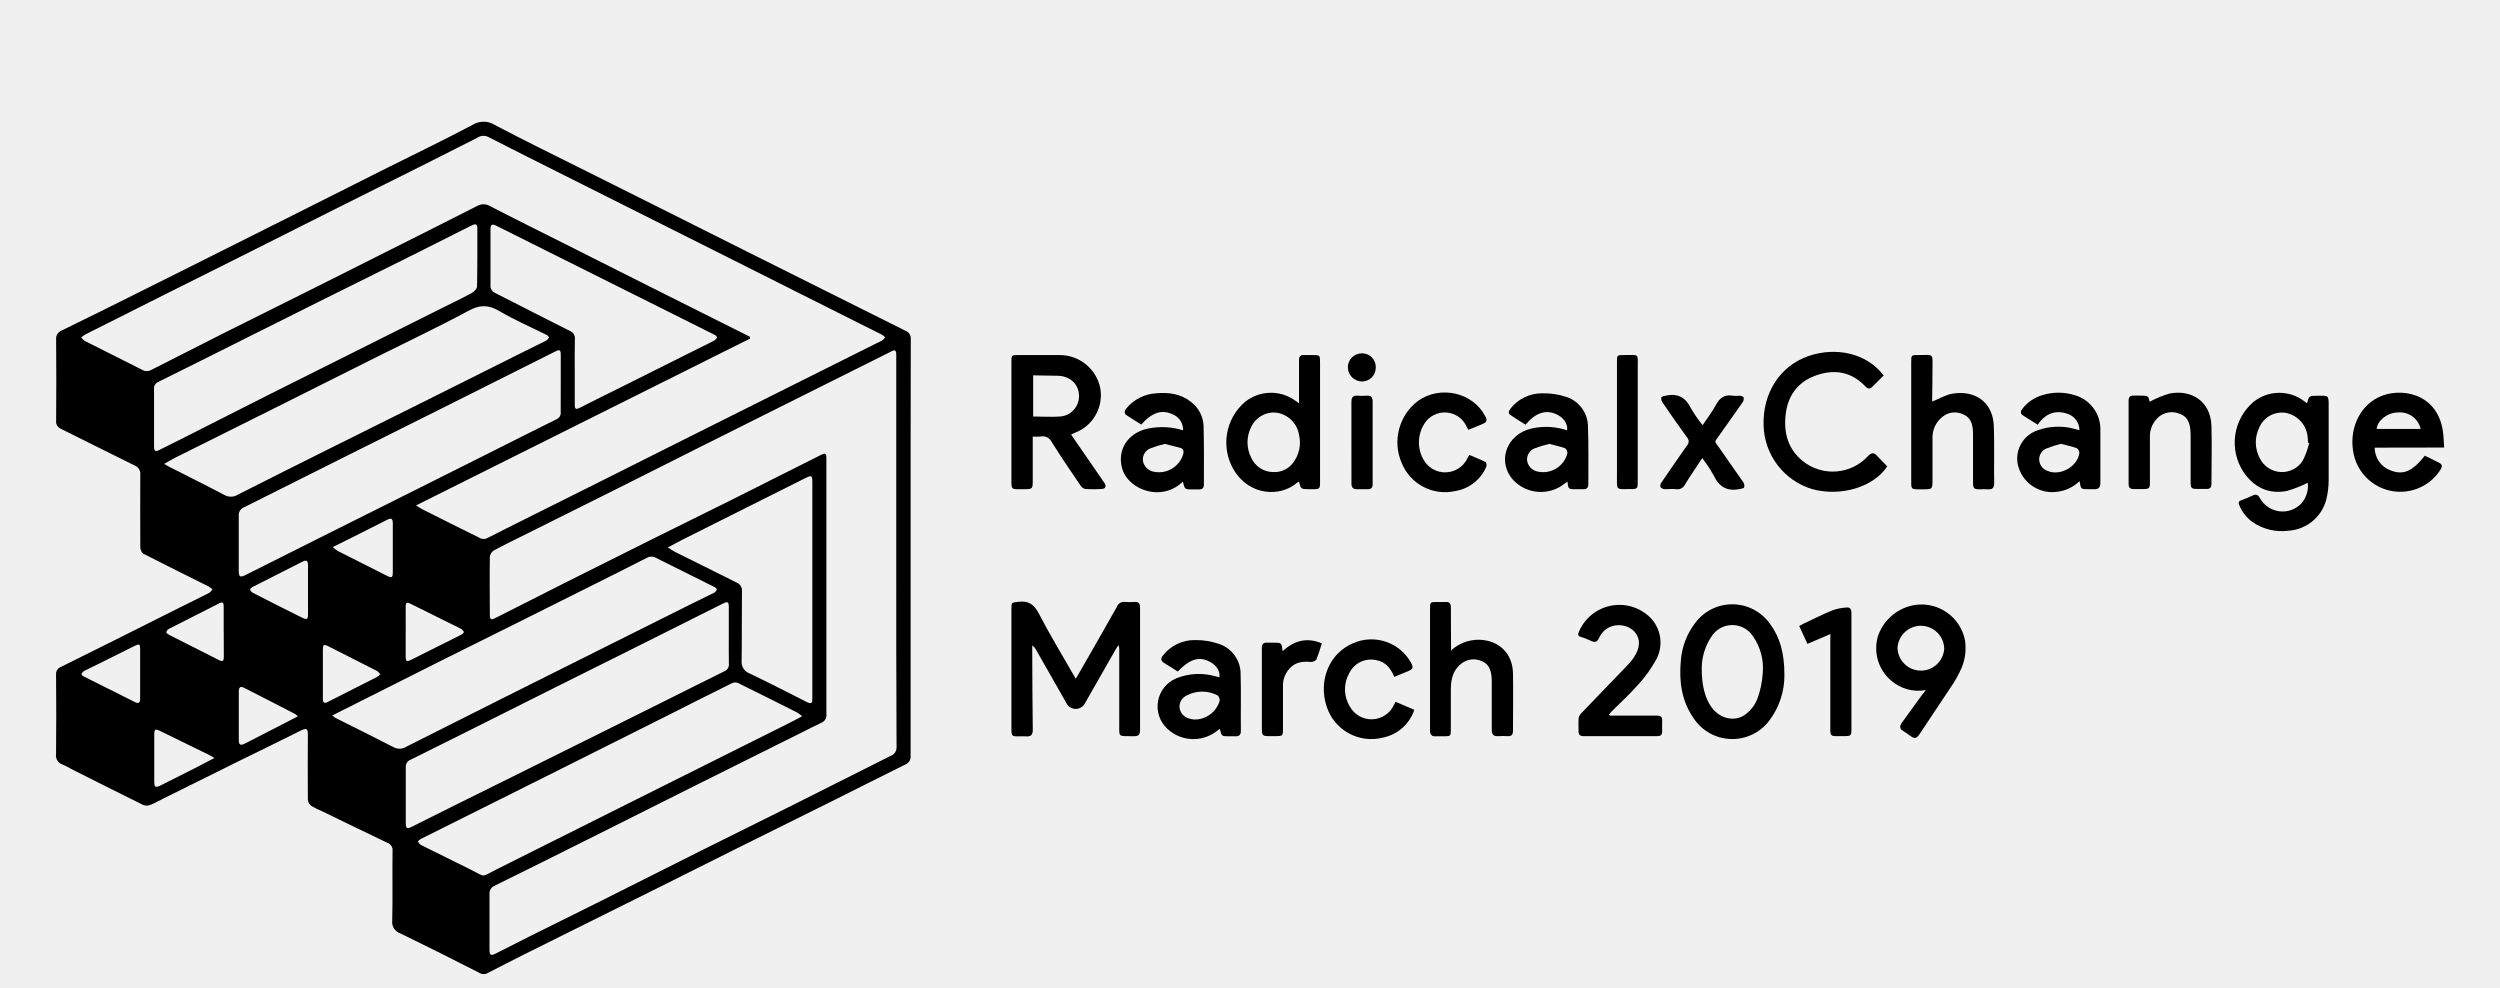
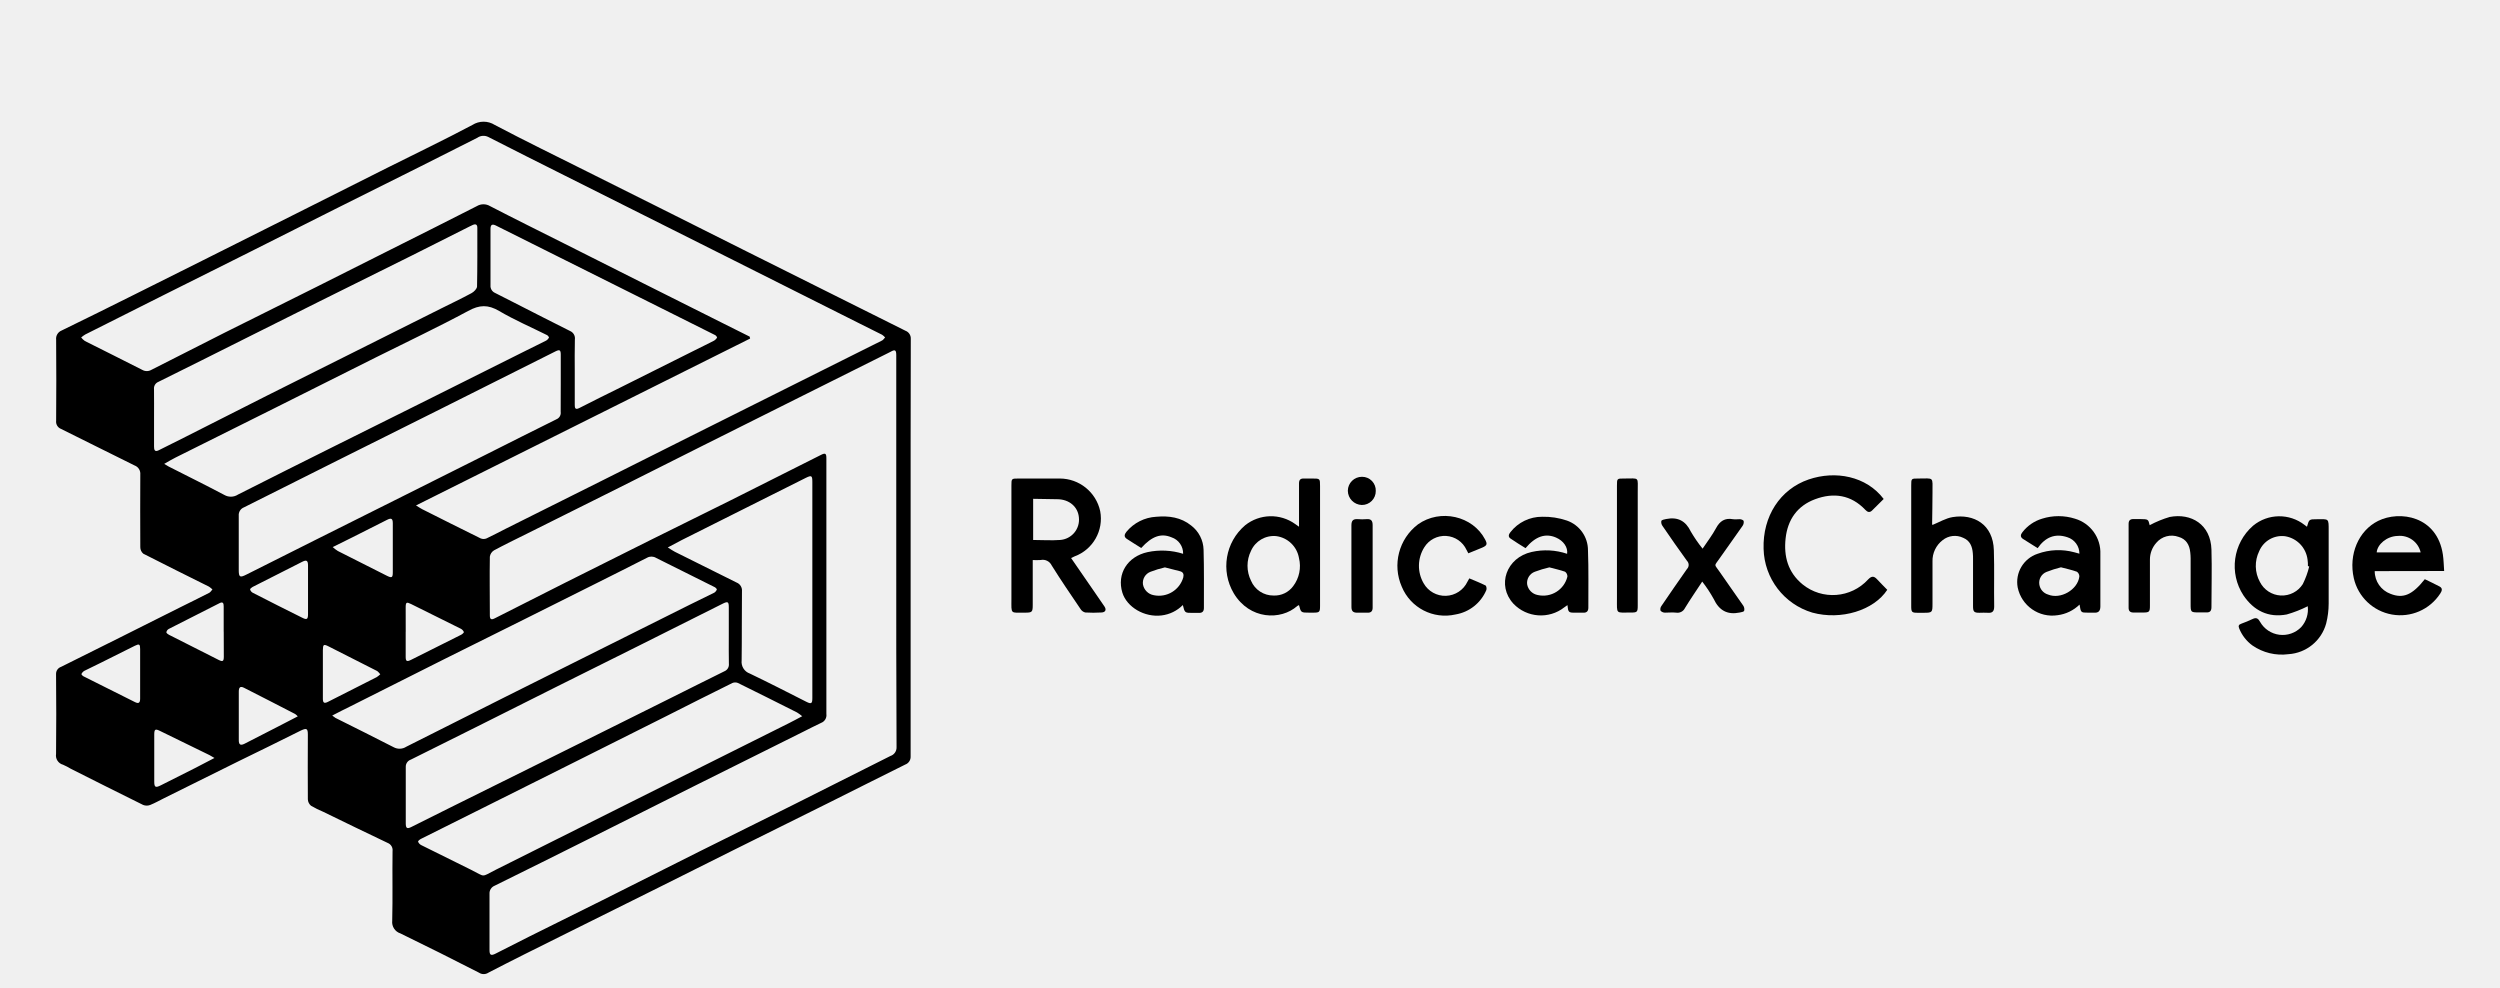
<svg xmlns="http://www.w3.org/2000/svg" id="Layer_1" data-name="Layer 1" viewBox="0 -15 607.44 240">
  <defs>
    <style>.cls-1{fill:#fff;}</style>
  </defs>
  <path d="M223.42,107.59q0,25.3,0,50.63a2,2,0,0,1-1.33,2c-6.07,3-12.13,6.08-18.2,9.1q-11.85,5.9-23.7,11.77c-6,3-12,6-18,9q-12.06,6-24.13,12c-5.76,2.86-11.52,5.72-17.22,8.68a2.07,2.07,0,0,1-2.31,0c-6.32-3.25-12.68-6.41-19.07-9.53a2.88,2.88,0,0,1-2-3.07c.14-5.63,0-11.28.08-16.92a1.87,1.87,0,0,0-1.19-2c-5.22-2.49-10.42-5-15.63-7.55a23.93,23.93,0,0,1-3-1.49,2.15,2.15,0,0,1-.76-1.55c-.06-5.24,0-10.48,0-15.72,0-1.51-.3-1.65-1.69-1-5,2.51-10.1,5-15.14,7.46l-18.14,9c-1.11.55-2.19,1.17-3.34,1.63a2.35,2.35,0,0,1-1.69,0c-5.87-2.89-11.71-5.84-17.56-8.78a16.45,16.45,0,0,0-1.92-1,2.32,2.32,0,0,1-1.7-2.62c.08-6.48.05-13,0-19.44A1.79,1.79,0,0,1,17,136.47q14.37-7.14,28.71-14.35c2.43-1.21,4.87-2.4,7.29-3.64.31-.16.52-.54.78-.82a5.54,5.54,0,0,0-.86-.69c-5.32-2.66-10.66-5.28-15.95-8a2.07,2.07,0,0,1-.72-1.59c0-5.87-.06-11.75,0-17.63a2.15,2.15,0,0,0-1.4-2.22C28.89,84.6,23,81.62,17,78.66a1.89,1.89,0,0,1-1.2-2q.08-9.83,0-19.67a2.14,2.14,0,0,1,1.33-2.24C23.08,51.87,29,48.9,34.84,46l16.71-8.35Q62.8,32,74.05,26.37L96.3,15.19c6.89-3.45,13.84-6.78,20.64-10.39a5.07,5.07,0,0,1,5.44,0c7.34,3.87,14.81,7.5,22.23,11.22q9,4.47,17.89,8.94,10.5,5.25,21,10.53l19.28,9.63q9.69,4.84,19.38,9.68a2,2,0,0,1,1.3,2Q223.4,82.21,223.42,107.59Zm-3.49.92V86.31q0-12.78,0-25.56c0-1.28-.29-1.46-1.37-.84a5.28,5.28,0,0,1-.53.27L197.25,70.56l-24,12L152.47,93l-22.39,11.17c-2.64,1.31-5.3,2.6-7.9,4a2.15,2.15,0,0,0-1,1.53c-.08,4.76,0,9.52,0,14.28,0,.91.32,1.14,1.17.71L139.53,116l20.77-10.39L179.7,96q11-5.52,22-11.06c1-.5,1.25-.31,1.25.83q0,31.07,0,62.15a2,2,0,0,1-1.27,2.16c-1.48.69-2.93,1.45-4.4,2.18q-13.44,6.71-26.89,13.4Q158,171.87,145.5,178.14q-11.56,5.79-23.16,11.51a2,2,0,0,0-1.24,2c0,4.56,0,9.12,0,13.68,0,1.18.37,1.38,1.47.82q4.05-2.08,8.11-4.11c6-3,11.95-5.92,17.91-8.9,7.89-3.95,15.76-7.94,23.65-11.88,7.46-3.73,14.94-7.41,22.41-11.14,8-4,15.9-8,23.87-12A2.15,2.15,0,0,0,220,156Q219.9,132.26,219.93,108.51ZM184.31,56.23l.11.47L103.24,97.25c.74.45,1.09.7,1.46.89,4.74,2.38,9.48,4.78,14.25,7.12a1.87,1.87,0,0,0,1.43,0c1.59-.74,3.13-1.59,4.7-2.37L148.88,91q10.49-5.25,21-10.53l21-10.5,18-9c2.54-1.26,5.08-2.52,7.61-3.8.29-.15.49-.49.73-.74a3.7,3.7,0,0,0-.73-.65c-1.81-.93-3.64-1.82-5.46-2.73L178.15,36.54,139.19,17c-6.14-3.09-12.28-6.14-18.39-9.28a2.6,2.6,0,0,0-2.67.2q-6.82,3.48-13.68,6.9c-7,3.49-13.93,6.94-20.88,10.43s-13.91,7-20.87,10.5L41.82,46.19,22.88,55.71a6.75,6.75,0,0,0-1,.73,4.33,4.33,0,0,0,.91.86c4.63,2.34,9.29,4.63,13.92,7a2.22,2.22,0,0,0,2.24,0c5.9-3,11.82-6,17.74-9L79.11,44.12q9-4.53,18.08-9.09c7-3.49,13.92-7,20.84-10.51a3.11,3.11,0,0,1,3.2,0c6,3.11,12.11,6.12,18.17,9.17q9.69,4.86,19.36,9.74l19.37,9.71Zm-45.9,11.43c0-2.36,0-4.72,0-7.08,0-1.12-.29-1.26-1.29-.76q-14,7-27.92,14Q96.67,80.1,84.13,86.34C76.57,90.12,69,93.93,61.45,97.71a2,2,0,0,0-1.28,2.05c0,4.4,0,8.8,0,13.19,0,1.74.29,1.9,1.86,1.1q8.39-4.23,16.79-8.43L99.72,95.17l20.76-10.4c5.64-2.83,11.26-5.68,16.91-8.47a1.67,1.67,0,0,0,1-1.8C138.38,72.22,138.4,69.94,138.41,67.66Zm-98.82,8.2v7.08c0,.74.13,1.39,1.08.93,2-1,4-2,6-3Q57,75.63,67.28,70.44L88.15,60l21-10.51c2.53-1.26,5.09-2.48,7.59-3.83.58-.31,1.31-1.05,1.33-1.6.1-4.76.07-9.52.07-14.28,0-.77-.38-1-1.09-.69-.25.12-.51.23-.76.36q-7,3.49-13.91,7L79.85,47.64q-9,4.48-18,9c-7.07,3.54-14.13,7.09-21.22,10.59A1.71,1.71,0,0,0,39.58,69C39.61,71.3,39.59,73.58,39.59,75.86Zm139.65,53c0-2.28,0-4.56,0-6.84,0-1.41-.23-1.52-1.54-.87q-10.15,5.11-20.33,10.19l-19.82,9.88L118.05,151,102,159a1.82,1.82,0,0,0-1.25,1.81c0,4.56,0,9.12,0,13.68,0,1.2.32,1.41,1.35.89,3.07-1.52,6.13-3.07,9.21-4.6q9.8-4.87,19.62-9.73l18.12-9,16.61-8.27c4.18-2.08,8.35-4.19,12.54-6.25a1.75,1.75,0,0,0,1.06-1.81C179.21,133.45,179.24,131.17,179.24,128.9ZM82.88,148.3a6.86,6.86,0,0,0,.78.57c4.71,2.37,9.44,4.69,14.12,7.11a3,3,0,0,0,3.11-.11q11.91-6,23.85-12l24-12,20.88-10.43c2-1,4.08-2,6.1-3a1.57,1.57,0,0,0,.62-.78c0-.11-.29-.44-.51-.55L161.58,110a2.17,2.17,0,0,0-2.15-.07c-4.05,2.08-8.12,4.1-12.18,6.14l-18,9L110,134.65,87.43,146C86,146.69,84.56,147.44,82.88,148.3ZM42.06,87.15c.55.33.8.5,1.07.64,4.52,2.3,9.06,4.54,13.54,6.91A3.17,3.17,0,0,0,60,94.6q11.87-6,23.76-11.92c7.54-3.77,15.09-7.5,22.62-11.26q11.94-6,23.88-11.94c1.53-.77,3.08-1.5,4.61-2.29a1.76,1.76,0,0,0,.69-.76c0-.08-.26-.45-.47-.56-3.89-1.94-7.91-3.67-11.65-5.87-2.69-1.58-4.78-1.52-7.54,0-7.3,3.94-14.82,7.48-22.25,11.2Q81.07,67.47,68.5,73.8,56.67,79.72,44.82,85.61C44,86,43.13,86.55,42.06,87.15Zm155,61.3a11.56,11.56,0,0,0-1.24-.9c-4.77-2.4-9.55-4.8-14.35-7.16a1.76,1.76,0,0,0-1.35,0c-5.33,2.63-10.64,5.31-15.95,8l-20.87,10.46-23.78,11.89-15.1,7.54c-.29.14-.73.53-.68.66a1.62,1.62,0,0,0,.73.82c4,2,8.07,4,12.11,6,3.69,1.84,2.32,1.87,6.06,0q17.28-8.66,34.57-17.3l36.63-18.3C194.89,149.64,195.88,149.09,197.1,148.45Zm-32.65-41c.75.47,1.21.8,1.72,1.06q7.5,3.75,15,7.47a2.08,2.08,0,0,1,1.31,2.14c-.07,5.6,0,11.2-.08,16.8a3,3,0,0,0,2,3.18c4.6,2.21,9.16,4.54,13.71,6.85,1.19.6,1.47.48,1.47-.86V91.53c0-1.54-.2-1.66-1.55-1l-30.18,15.13C166.84,106.2,165.8,106.75,164.45,107.44ZM141.81,64.61h0v8.16c0,.73.07,1.34,1.09.82,3.31-1.69,6.63-3.34,10-5l18.2-9.1c1.53-.77,3.08-1.51,4.6-2.3a1.9,1.9,0,0,0,.7-.76c0-.08-.25-.45-.46-.56-5.31-2.66-10.64-5.3-16-8q-11.14-5.55-22.28-11.13L122.77,29.3c-1-.53-1.44-.3-1.43.8,0,4.56,0,9.12,0,13.67a1.84,1.84,0,0,0,1.08,1.83l4.8,2.44c4.48,2.28,8.94,4.58,13.44,6.82a1.94,1.94,0,0,1,1.18,2.08C141.77,59.5,141.81,62.06,141.81,64.61ZM83,107.37a8.78,8.78,0,0,0,1.25.95c4,2,7.92,4,11.88,6,1.24.62,1.47.5,1.47-.86q0-5.94,0-11.88c0-1.15-.37-1.35-1.38-.84l-8.34,4.21ZM36.21,138.13c0-2,0-4,0-6,0-1.17-.21-1.31-1.25-.8-2.76,1.36-5.5,2.75-8.25,4.12-1.36.68-2.74,1.32-4.08,2a1.73,1.73,0,0,0-.68.76c-.05.08.27.44.48.55q6.26,3.15,12.52,6.27c.89.44,1.25.2,1.26-.81C36.22,142.21,36.21,140.17,36.21,138.13ZM77,117.85h0v-6c0-1.23-.36-1.44-1.42-.9q-6,3.06-12.07,6.12c-.25.13-.62.46-.58.61a1.36,1.36,0,0,0,.63.78q6,3.08,12.07,6.09c1.07.54,1.36.36,1.37-.82C77,121.77,77,119.81,77,117.85Zm23.73,10.09c0,2,0,4.07,0,6.11,0,1.09.3,1.22,1.3.72,4-2,8.12-4.05,12.18-6.1.28-.14.71-.54.66-.66a1.6,1.6,0,0,0-.74-.8c-4-2-8.06-4-12.08-6-1.1-.55-1.31-.46-1.32.77C100.73,123.94,100.74,125.94,100.74,127.94ZM54.27,158.61c-.66-.38-.92-.55-1.19-.69-4-1.95-8-3.89-12-5.86-1.19-.59-1.44-.47-1.44.88,0,3.79,0,7.59,0,11.38,0,1.44.3,1.59,1.64.91,2.76-1.41,5.55-2.79,8.32-4.19Zm26.34-20.47c0,2,0,4.07,0,6.11,0,1,.37,1.17,1.26.71l11.83-6a6.19,6.19,0,0,0,.86-.69c-.27-.27-.49-.64-.81-.81q-5.85-3-11.73-5.95c-1.22-.62-1.4-.49-1.41.91C80.61,134.3,80.62,136.22,80.61,138.14Zm-6.1,10.36a3.54,3.54,0,0,0-.63-.57c-4.15-2.14-8.29-4.28-12.46-6.39-.85-.42-1.23-.12-1.24.9,0,4,0,7.91,0,11.87,0,1.1.44,1.33,1.42.83,2.72-1.41,5.46-2.8,8.19-4.2C71.32,150.17,72.82,149.38,74.51,148.5Zm-18-20.58v-6.11c0-.7-.11-1.28-1-.82-4.13,2.09-8.26,4.17-12.37,6.28a1.19,1.19,0,0,0-.56.8c0,.18.36.47.62.6l12.06,6.1c1,.51,1.27.38,1.28-.73C56.53,132,56.52,130,56.52,127.92Z" transform="translate(-2.16 10.56)" />
-   <path d="M263.54,139.35c.34-.57.57-.93.78-1.31,3.1-5.4,6.21-10.8,9.26-16.24a1.81,1.81,0,0,1,2-1.1,13,13,0,0,0,2.16,0c1.12-.1,1.44.4,1.43,1.48,0,5.95,0,11.91,0,17.87,0,3.92,0,7.84,0,11.76,0,1.16-.4,1.54-1.55,1.51-3.94-.09-3.51.52-3.51-3.51,0-5.8,0-11.6,0-17.4a2.65,2.65,0,0,0-.2-1.22c-.21.32-.43.62-.61.94q-3.85,6.76-7.72,13.53a2.54,2.54,0,0,1-4.09,0l-7.59-13.33a2.73,2.73,0,0,0-.93-1.05V133c0,6.27.07,12.55.13,18.83,0,1.12-.45,1.62-1.59,1.53-.63-.05-1.28,0-1.92,0-1.56,0-1.67-.11-1.68-1.73V122.41c0-1.68.05-1.52,1.66-1.74,2.48-.33,3.82.6,5,2.84,2.54,4.93,5.44,9.68,8.19,14.5Z" transform="translate(-2.16 10.56)" />
-   <path d="M562.89,91.74a29,29,0,0,1-5.11,2c-4.48.85-8-.93-10.51-4.63a13,13,0,0,1,2.34-16.94A10,10,0,0,1,562.13,72l.57.43c.52-1.83.52-1.83,2.41-1.83,2.92,0,2.87-.32,2.86,2.86,0,5.88,0,11.76,0,17.63a19.71,19.71,0,0,1-.61,4.85,10.16,10.16,0,0,1-9.15,7.45,12.52,12.52,0,0,1-8.77-2.12,9.46,9.46,0,0,1-3.2-4.11c-.25-.62-.17-.94.49-1.17.94-.34,1.86-.72,2.76-1.15s1.36-.14,1.81.69a6.3,6.3,0,0,0,10,1.28A6.47,6.47,0,0,0,562.89,91.74Zm.35-9.65-.31-.12c0-.52,0-1-.09-1.55a6.56,6.56,0,0,0-5.47-5.69,6,6,0,0,0-6.28,3.63,8.12,8.12,0,0,0,.18,7.49,6,6,0,0,0,10.41.52A20.2,20.2,0,0,0,563.24,82.09Z" transform="translate(-2.16 10.56)" />
-   <path d="M253.09,80.52V91.41c0,1.76-.14,1.9-1.93,1.89-3.57,0-3.25.44-3.25-3.28V62.44c0-1.72,0-1.73,1.75-1.73h10a10.06,10.06,0,0,1,9.82,7.92,9.78,9.78,0,0,1-6.23,11c-.25.1-.49.23-.84.4,2,2.93,4,5.78,5.95,8.63.72,1.06,1.47,2.1,2.17,3.16.52.79.22,1.4-.73,1.44a32.52,32.52,0,0,1-3.95,0,1.86,1.86,0,0,1-1.14-.83c-2.38-3.51-4.77-7-7-10.58A2.42,2.42,0,0,0,255,80.51,17.29,17.29,0,0,1,253.09,80.52Zm.1-14.88v10c2.25,0,4.42.16,6.55,0a4.94,4.94,0,0,0,4.57-5.42c-.2-2.63-2.35-4.47-5.25-4.48Z" transform="translate(-2.16 10.56)" />
-   <path d="M435.73,138.39a18.12,18.12,0,0,1-3.66,11.12,11.26,11.26,0,0,1-18.42-.58c-2.93-4.23-3.56-9-3.08-14a17.11,17.11,0,0,1,3.43-9.06,11.22,11.22,0,0,1,18.2.11C434.57,129.14,435.73,133,435.73,138.39Zm-20.09-1.57c0,4.38.86,7.41,2.45,9.56,2.07,2.79,5.78,3.57,8.33,1.53a8.88,8.88,0,0,0,2.7-3.56,22,22,0,0,0,1.34-6.26,13.6,13.6,0,0,0-2.38-9.08,6,6,0,0,0-10.1.13A14,14,0,0,0,415.64,136.82Z" transform="translate(-2.16 10.56)" />
-   <path d="M317.79,72.42c0-2.23,0-4.21,0-6.19,0-1.44,0-2.88,0-4.32,0-.88.34-1.24,1.21-1.2.67,0,1.35,0,2,0,1.89,0,1.9,0,1.9,1.84V75.86q0,7.92,0,15.83c0,1.46-.15,1.6-1.56,1.61h-1.08c-2,0-2,0-2.48-1.84a1.66,1.66,0,0,0-.4.21c-4,3.57-11.6,3.36-15.45-3.08a13,13,0,0,1,2.77-16.52,10.07,10.07,0,0,1,12.15-.31Zm-6.18,16.72a5.6,5.6,0,0,0,4.77-2.29,8.09,8.09,0,0,0,1.4-6.81,6.47,6.47,0,0,0-5.55-5.34,6.06,6.06,0,0,0-6.1,3.57,8.18,8.18,0,0,0,0,7.28A5.88,5.88,0,0,0,311.61,89.14Z" transform="translate(-2.16 10.56)" />
-   <path d="M459.85,65.68c-1,1-1.89,1.9-2.83,2.81-.6.58-1.11.38-1.63-.17-3.47-3.66-7.7-4.26-12.21-2.58-4.3,1.6-6.66,4.93-7.16,9.51-.48,4.39.57,8.26,4.11,11.17a11.64,11.64,0,0,0,15.94-1.19c.82-.85,1.4-.87,2.15-.06s1.66,1.72,2.5,2.58c-3.27,5-11.24,7.45-18.21,5.54a16.59,16.59,0,0,1-11.84-15.5c-.24-7.88,4-14.47,10.94-16.85C448.12,58.71,455.64,60.12,459.85,65.68Z" transform="translate(-2.16 10.56)" />
-   <path d="M579.16,83.21A5.85,5.85,0,0,0,583,88.73c3.08,1.21,5.29.28,8.33-3.56,1.17.58,2.4,1.13,3.58,1.77.84.45.57,1.11.17,1.72a11.58,11.58,0,0,1-21-3.72c-1.31-5.77,1.13-11.55,5.9-13.93,5.25-2.61,14.35-1.2,15.74,8.17.19,1.28.21,2.59.31,4Zm.48-4.55h10.68a5.18,5.18,0,0,0-5.57-4C582.06,74.72,579.79,76.74,579.64,78.66Z" transform="translate(-2.16 10.56)" />
-   <path d="M470.06,142.11a10,10,0,0,1-8.42-2.32,10.3,10.3,0,0,1-3.11-11,11.36,11.36,0,0,1,9.08-7.38,10.77,10.77,0,0,1,12,8.61,12.43,12.43,0,0,1-1.23,7.56,24.78,24.78,0,0,1-1.67,3c-2.73,4.13-5.51,8.23-8.23,12.36-.57.86-1.12,1.05-2,.41a22.3,22.3,0,0,0-1.88-1.29c-.9-.54-.93-1.16-.34-2,1.65-2.25,3.28-4.52,4.91-6.79C469.47,143,469.7,142.65,470.06,142.11Zm4.5-10.11a5.68,5.68,0,0,0-11.35-.12,5.68,5.68,0,0,0,11.35.12Z" transform="translate(-2.16 10.56)" />
-   <path d="M471.68,72c1.66-.67,3.25-1.65,4.94-1.92,5.1-.83,9.83,1.73,10,8.07.15,4.55,0,9.11.08,13.66,0,1.15-.42,1.62-1.56,1.52-.68-.06-1.36,0-2,0-1.34,0-1.58-.24-1.58-1.63,0-3.8,0-7.59,0-11.39,0-.48,0-1-.05-1.44-.13-1.65-.69-3.07-2.33-3.75a4.72,4.72,0,0,0-5,.56,6.31,6.31,0,0,0-2.47,5.22c0,3.44,0,6.87,0,10.31,0,2-.07,2.12-2.06,2.12h-1.56c-1.4,0-1.55-.16-1.55-1.61,0-1.68,0-3.36,0-5V62.43c0-1.69,0-1.73,1.65-1.72,4,0,3.51-.56,3.52,3.47,0,2.52-.06,5-.09,7.55A.62.62,0,0,0,471.68,72Z" transform="translate(-2.16 10.56)" />
-   <path d="M507.44,91.34a9.3,9.3,0,0,1-5.32,2.58,8.58,8.58,0,0,1-9.71-6.74A7.24,7.24,0,0,1,497.23,79a14.83,14.83,0,0,1,8.94-.37c.41.1.81.22,1.24.34a4.18,4.18,0,0,0-2.93-4c-3-1-5.37,0-7.22,2.66-1.23-.77-2.41-1.5-3.57-2.25-.72-.47-.58-1.07-.12-1.64a9.46,9.46,0,0,1,4.76-3.27,13.23,13.23,0,0,1,8,0,8.6,8.6,0,0,1,6.17,8.6c0,4.24,0,8.47,0,12.71,0,1.13-.48,1.62-1.6,1.52-.48,0-1,0-1.44,0C507.76,93.3,507.76,93.3,507.44,91.34Zm-4.52-9.06a28.57,28.57,0,0,0-3.5,1.12,2.82,2.82,0,0,0-1.76,3,3,3,0,0,0,2.13,2.5c3,1.25,7.2-1.14,7.6-4.37a1.37,1.37,0,0,0-.59-1.17C505.57,82.91,504.29,82.64,502.92,82.28Z" transform="translate(-2.16 10.56)" />
-   <path d="M393.3,148.31h11.48c.83,0,1.29.28,1.25,1.19s0,1.75,0,2.63-.35,1.17-1.16,1.17h-18c-.8,0-1.17-.37-1.16-1.16,0-1-.06-2.09,0-3.12a2.34,2.34,0,0,1,.67-1.29c3.81-4,7.67-7.93,11.47-11.92a12.25,12.25,0,0,0,1.82-2.52c1.24-2.3.84-4.51-1-5.92a5.39,5.39,0,0,0-6.55.15,6.28,6.28,0,0,0-1.47,2c-.42.92-.94,1.06-1.78.69s-1.68-.75-2.55-1-.76-.61-.52-1.27a10.67,10.67,0,0,1,17.26-3.52,8.67,8.67,0,0,1,1.5,10.31,32,32,0,0,1-4.38,6.08c-2,2.25-4.2,4.27-6.32,6.39-.27.28-.53.57-.79.86Z" transform="translate(-2.16 10.56)" />
-   <path d="M382.93,79c.23-1.57-.87-3.16-2.7-3.95-2.57-1.11-5-.3-7.4,2.58-1.22-.77-2.48-1.51-3.67-2.35-.6-.42-.45-1,0-1.54A9.69,9.69,0,0,1,376.87,70a17.41,17.41,0,0,1,6,.92A7.64,7.64,0,0,1,388,78.16c.18,4.63.07,9.28.09,13.92,0,.83-.36,1.26-1.23,1.23-.64,0-1.28,0-1.92,0-1.67,0-1.74-.06-1.93-1.84-.29.2-.53.35-.75.53a9.23,9.23,0,0,1-12.39-.89c-4.09-4.45-1.72-11.19,4.46-12.56A15.93,15.93,0,0,1,382.93,79Zm-4.33,3.3a27.05,27.05,0,0,0-3.51,1.06,2.89,2.89,0,0,0-1.88,3,3.2,3.2,0,0,0,2.59,2.66,6.05,6.05,0,0,0,7.2-4.47,1.41,1.41,0,0,0-.57-1.2C381.22,82.93,379.94,82.65,378.6,82.29Z" transform="translate(-2.16 10.56)" />
-   <path d="M289.63,79A4.1,4.1,0,0,0,286.82,75c-2.53-1.06-4.75-.3-7.37,2.59-1.15-.72-2.34-1.45-3.49-2.21-.76-.5-.61-1.09-.11-1.72A10.1,10.1,0,0,1,283.11,70c3.05-.27,6,.12,8.49,2.14a7.65,7.65,0,0,1,3,5.88c.14,4.72.07,9.44.08,14.15,0,.86-.43,1.23-1.27,1.19-.48,0-1,0-1.44,0-1.94,0-1.94,0-2.41-1.91a8.75,8.75,0,0,1-5.19,2.53c-4.12.5-8.4-2-9.5-5.53-1.4-4.56,1.23-8.79,6.13-9.86A17,17,0,0,1,289.63,79ZM285.2,82.3a25.76,25.76,0,0,0-3.47,1.06,2.87,2.87,0,0,0-1.86,3.07,3.23,3.23,0,0,0,2.64,2.63,6.15,6.15,0,0,0,7.16-4.33c.17-.75,0-1.28-.78-1.49C287.71,82.92,286.52,82.63,285.2,82.3Z" transform="translate(-2.16 10.56)" />
-   <path d="M288.34,137.6c-1.14-.71-2.29-1.41-3.43-2.14-.73-.47-.73-1.05-.21-1.71a9.68,9.68,0,0,1,7.82-3.79,16.88,16.88,0,0,1,6,1,7.65,7.65,0,0,1,5.08,7.33c.14,4.6,0,9.2.06,13.79,0,.92-.43,1.31-1.33,1.26-.52,0-1,0-1.56,0-1.81,0-1.81,0-2.21-1.81-.28.2-.53.37-.77.56a9.25,9.25,0,0,1-12-.58,7.4,7.4,0,0,1,2.14-12.24,14.63,14.63,0,0,1,9.51-.52l1,.27c.25-1.48-.71-3-2.44-3.84C293.48,133.88,291.21,134.59,288.34,137.6Zm4,11.67a6.34,6.34,0,0,0,6.16-4.52,1.51,1.51,0,0,0-.49-1.34,8,8,0,0,0-7.48,0,3,3,0,0,0-1.78,2.89A3.13,3.13,0,0,0,291,149,7.35,7.35,0,0,0,292.34,149.27Z" transform="translate(-2.16 10.56)" />
-   <path d="M354.73,132.49a9.9,9.9,0,0,1,6.82-2.61c4.82.12,8.15,3.34,8.23,8.17.08,4.64,0,9.28,0,13.92,0,1-.36,1.4-1.34,1.34a17.35,17.35,0,0,0-2.28,0c-1.18.08-1.54-.5-1.54-1.58,0-3.8,0-7.6,0-11.4,0-.52,0-1-.06-1.55-.16-1.6-.69-3-2.28-3.66a4.79,4.79,0,0,0-4.89.44c-2.12,1.54-2.69,3.77-2.71,6.22,0,3.32,0,6.64,0,10,0,1.47-.09,1.56-1.58,1.56-.64,0-1.28,0-1.91,0-1.14.1-1.6-.36-1.57-1.51,0-2,0-3.92,0-5.88V122.29c0-1.51.07-1.57,1.54-1.58.72,0,1.45.05,2.16,0,1.08-.08,1.38.41,1.37,1.42C354.7,125.47,354.73,128.82,354.73,132.49Z" transform="translate(-2.16 10.56)" />
-   <path d="M524.48,72.05a25.44,25.44,0,0,1,4.87-2c5.23-1,9.95,1.82,10.14,7.91.14,4.68,0,9.36,0,14,0,.91-.35,1.34-1.28,1.28-.56,0-1.12,0-1.68,0-2.1,0-2.1,0-2.1-2.16,0-3.67,0-7.35,0-11a13.55,13.55,0,0,0-.09-1.43c-.18-1.82-1-3.24-2.83-3.76a4.88,4.88,0,0,0-5.44,1.46,6.12,6.12,0,0,0-1.53,4.06q0,5.64,0,11.27c0,1.41-.18,1.58-1.6,1.59h-2.4c-.79,0-1.18-.35-1.18-1.15q0-10.2,0-20.39c0-.79.35-1.18,1.16-1.17h1.68C524.13,70.59,524.13,70.59,524.48,72.05Z" transform="translate(-2.16 10.56)" />
-   <path d="M358.93,78.88l-.44-.83a5.83,5.83,0,0,0-10.26-.63,8.46,8.46,0,0,0-.16,8.75,6,6,0,0,0,10.64-.38c.13-.25.27-.48.46-.82,1.34.57,2.67,1.09,3.94,1.73.21.11.33.82.19,1.12a9.89,9.89,0,0,1-7.48,5.92A11.38,11.38,0,0,1,342.76,87a12.64,12.64,0,0,1,3.93-15.15C352.11,68,360,69.78,363,75.51c.6,1.14.49,1.47-.72,2Z" transform="translate(-2.16 10.56)" />
-   <path d="M340.94,138.9c-.92-2.16-2.18-3.72-4.5-4.08A5.84,5.84,0,0,0,330,138a7.94,7.94,0,0,0,.15,8.12,6,6,0,0,0,10.7-.39c.1-.22.22-.43.4-.77l4.55,1.95a10.14,10.14,0,0,1-7.57,6.74,11.4,11.4,0,0,1-13.73-7.55c-2.07-6.3.65-12.9,6.32-15.32A11,11,0,0,1,345,135.46c.63,1.21.52,1.54-.75,2.08Z" transform="translate(-2.16 10.56)" />
-   <path d="M415.85,77.75c1.17-1.75,2.37-3.3,3.28-5s2.14-2.51,4.08-2.16c.55.09,1.13,0,1.68,0,.34,0,.88.22.94.44a1.6,1.6,0,0,1-.26,1.17c-1.84,2.66-3.75,5.27-5.6,7.93-1.36,2-1.34,1.25,0,3.22,1.9,2.77,3.86,5.49,5.76,8.25a1.57,1.57,0,0,1,.22,1.25c-.1.25-.69.34-1.08.42-3,.61-5-.48-6.33-3.31a31.77,31.77,0,0,0-2.78-4.21c-1.47,2.23-2.89,4.3-4.2,6.44a2,2,0,0,1-2.12,1.11c-.91-.1-1.84,0-2.75,0a1.49,1.49,0,0,1-1.06-.47,1.32,1.32,0,0,1,.2-1.13c2.05-3,4.1-6,6.22-9a1.41,1.41,0,0,0,0-2c-2-2.78-4-5.6-5.92-8.44a1.61,1.61,0,0,1-.31-1.24c.13-.28.75-.38,1.17-.47,2.81-.57,4.75.44,6,3.05A33.19,33.19,0,0,0,415.85,77.75Z" transform="translate(-2.16 10.56)" />
-   <path d="M446.91,128.49l-5.58,2.4c-.68-1.49-1.3-2.86-2-4.34.35-.19.64-.38.95-.53,2.38-1.12,4.74-2.31,7.17-3.31a12.77,12.77,0,0,1,3.34-.66c.85-.11,1.23.41,1.22,1.24s0,1.84,0,2.76v25.44c0,1.73-.09,1.81-1.85,1.81-3.64,0-3.28.4-3.28-3.24q0-10,0-19.92Z" transform="translate(-2.16 10.56)" />
-   <path d="M323.32,130.76a41.14,41.14,0,0,1-1.3,3.93,1.72,1.72,0,0,1-1.43.59c-2-.18-3.73.05-5.13,1.63a6,6,0,0,0-1.57,4.15c0,3.55,0,7.11,0,10.66,0,1.45-.13,1.57-1.59,1.58H310.5c-1.54,0-1.74-.19-1.74-1.71q0-8.62,0-17.25c0-.84,0-1.68,0-2.52s.37-1.27,1.24-1.23c.51,0,1,0,1.55,0,2,0,2,0,2.27,2.06C316.61,130.09,319.69,129.22,323.32,130.76Z" transform="translate(-2.16 10.56)" />
-   <path d="M400.09,77q0,7.31,0,14.63c0,1.5-.14,1.65-1.64,1.64-3.77,0-3.4.5-3.41-3.36V62.49c0-1.77,0-1.79,1.71-1.78,3.91,0,3.31-.54,3.34,3.37C400.11,68.4,400.09,72.71,400.09,77Z" transform="translate(-2.16 10.56)" />
-   <path d="M330.52,81.8c0-3.23,0-6.47,0-9.71,0-1.16.42-1.59,1.55-1.51a13,13,0,0,0,2.16,0c1.12-.09,1.45.43,1.45,1.48,0,5.48,0,11,0,16.42,0,1.2,0,2.4,0,3.6,0,.83-.36,1.26-1.24,1.23s-1.68,0-2.52,0c-1.05,0-1.4-.44-1.39-1.44C330.53,88.51,330.52,85.16,330.52,81.8Z" transform="translate(-2.16 10.56)" />
-   <path d="M336.44,63.73a3.36,3.36,0,0,1-3.39,3.41,3.5,3.5,0,0,1-3.4-3.46,3.42,3.42,0,0,1,3.45-3.39A3.32,3.32,0,0,1,336.44,63.73Z" transform="translate(-2.16 10.56)" />
+   <path d="M562.89,91.74a29,29,0,0,1-5.11,2c-4.48.85-8-.93-10.51-4.63a13,13,0,0,1,2.34-16.94A10,10,0,0,1,562.13,72l.57.43c.52-1.83.52-1.83,2.41-1.83,2.92,0,2.87-.32,2.86,2.86,0,5.88,0,11.76,0,17.63a19.71,19.71,0,0,1-.61,4.85,10.16,10.16,0,0,1-9.15,7.45,12.52,12.52,0,0,1-8.77-2.12,9.46,9.46,0,0,1-3.2-4.11c-.25-.62-.17-.94.49-1.17.94-.34,1.86-.72,2.76-1.15s1.36-.14,1.81.69a6.3,6.3,0,0,0,10,1.28A6.47,6.47,0,0,0,562.89,91.74Zm.35-9.65-.31-.12c0-.52,0-1-.09-1.55a6.56,6.56,0,0,0-5.47-5.69,6,6,0,0,0-6.28,3.63,8.12,8.12,0,0,0,.18,7.49,6,6,0,0,0,10.41.52A20.2,20.2,0,0,0,563.24,82.09Z" transform="translate(-2.16 40.56)" />
+   <path d="M253.09,80.52V91.41c0,1.76-.14,1.9-1.93,1.89-3.57,0-3.25.44-3.25-3.28V62.44c0-1.72,0-1.73,1.75-1.73h10a10.06,10.06,0,0,1,9.82,7.92,9.78,9.78,0,0,1-6.23,11c-.25.1-.49.23-.84.4,2,2.93,4,5.78,5.95,8.63.72,1.06,1.47,2.1,2.17,3.16.52.79.22,1.4-.73,1.44a32.52,32.52,0,0,1-3.95,0,1.86,1.86,0,0,1-1.14-.83c-2.38-3.51-4.77-7-7-10.58A2.42,2.42,0,0,0,255,80.51,17.29,17.29,0,0,1,253.09,80.52Zm.1-14.88v10c2.25,0,4.42.16,6.55,0a4.94,4.94,0,0,0,4.57-5.42c-.2-2.63-2.35-4.47-5.25-4.48Z" transform="translate(-2.16 40.56)" />
+   <path d="M317.79,72.42c0-2.23,0-4.21,0-6.19,0-1.44,0-2.88,0-4.32,0-.88.34-1.24,1.21-1.2.67,0,1.35,0,2,0,1.89,0,1.9,0,1.9,1.84V75.86q0,7.92,0,15.83c0,1.46-.15,1.6-1.56,1.61h-1.08c-2,0-2,0-2.48-1.84a1.66,1.66,0,0,0-.4.21c-4,3.57-11.6,3.36-15.45-3.08a13,13,0,0,1,2.77-16.52,10.07,10.07,0,0,1,12.15-.31Zm-6.18,16.72a5.6,5.6,0,0,0,4.77-2.29,8.09,8.09,0,0,0,1.4-6.81,6.47,6.47,0,0,0-5.55-5.34,6.06,6.06,0,0,0-6.1,3.57,8.18,8.18,0,0,0,0,7.28A5.88,5.88,0,0,0,311.61,89.14Z" transform="translate(-2.16 40.56)" />
+   <path d="M459.85,65.68c-1,1-1.89,1.9-2.83,2.81-.6.58-1.11.38-1.63-.17-3.47-3.66-7.7-4.26-12.21-2.58-4.3,1.6-6.66,4.93-7.16,9.51-.48,4.39.57,8.26,4.11,11.17a11.64,11.64,0,0,0,15.94-1.19c.82-.85,1.4-.87,2.15-.06s1.66,1.72,2.5,2.58c-3.27,5-11.24,7.45-18.21,5.54a16.59,16.59,0,0,1-11.84-15.5c-.24-7.88,4-14.47,10.94-16.85C448.12,58.71,455.64,60.12,459.85,65.68Z" transform="translate(-2.16 40.56)" />
+   <path d="M579.16,83.21A5.85,5.85,0,0,0,583,88.73c3.08,1.21,5.29.28,8.33-3.56,1.17.58,2.4,1.13,3.58,1.77.84.45.57,1.11.17,1.72a11.58,11.58,0,0,1-21-3.72c-1.31-5.77,1.13-11.55,5.9-13.93,5.25-2.61,14.35-1.2,15.74,8.17.19,1.28.21,2.59.31,4Zm.48-4.55h10.68a5.18,5.18,0,0,0-5.57-4C582.06,74.72,579.79,76.74,579.64,78.66Z" transform="translate(-2.16 40.56)" />
+   <path d="M471.68,72c1.66-.67,3.25-1.65,4.94-1.92,5.1-.83,9.83,1.73,10,8.07.15,4.55,0,9.11.08,13.66,0,1.15-.42,1.62-1.56,1.52-.68-.06-1.36,0-2,0-1.34,0-1.58-.24-1.58-1.63,0-3.8,0-7.59,0-11.39,0-.48,0-1-.05-1.44-.13-1.65-.69-3.07-2.33-3.75a4.72,4.72,0,0,0-5,.56,6.31,6.31,0,0,0-2.47,5.22c0,3.44,0,6.87,0,10.31,0,2-.07,2.12-2.06,2.12h-1.56c-1.4,0-1.55-.16-1.55-1.61,0-1.68,0-3.36,0-5V62.43c0-1.69,0-1.73,1.65-1.72,4,0,3.51-.56,3.52,3.47,0,2.52-.06,5-.09,7.55A.62.62,0,0,0,471.68,72Z" transform="translate(-2.16 40.56)" />
+   <path d="M507.44,91.34a9.3,9.3,0,0,1-5.32,2.58,8.58,8.58,0,0,1-9.71-6.74A7.24,7.24,0,0,1,497.23,79a14.83,14.83,0,0,1,8.94-.37c.41.1.81.22,1.24.34a4.18,4.18,0,0,0-2.93-4c-3-1-5.37,0-7.22,2.66-1.23-.77-2.41-1.5-3.57-2.25-.72-.47-.58-1.07-.12-1.64a9.46,9.46,0,0,1,4.76-3.27,13.23,13.23,0,0,1,8,0,8.6,8.6,0,0,1,6.17,8.6c0,4.24,0,8.47,0,12.71,0,1.13-.48,1.62-1.6,1.52-.48,0-1,0-1.44,0C507.76,93.3,507.76,93.3,507.44,91.34Zm-4.52-9.06a28.57,28.57,0,0,0-3.5,1.12,2.82,2.82,0,0,0-1.76,3,3,3,0,0,0,2.13,2.5c3,1.25,7.2-1.14,7.6-4.37a1.37,1.37,0,0,0-.59-1.17C505.57,82.91,504.29,82.64,502.92,82.28Z" transform="translate(-2.16 40.56)" />
+   <path d="M382.93,79c.23-1.57-.87-3.16-2.7-3.95-2.57-1.11-5-.3-7.4,2.58-1.22-.77-2.48-1.51-3.67-2.35-.6-.42-.45-1,0-1.54A9.69,9.69,0,0,1,376.87,70a17.41,17.41,0,0,1,6,.92A7.64,7.64,0,0,1,388,78.16c.18,4.63.07,9.28.09,13.92,0,.83-.36,1.26-1.23,1.23-.64,0-1.28,0-1.92,0-1.67,0-1.74-.06-1.93-1.84-.29.2-.53.35-.75.53a9.23,9.23,0,0,1-12.39-.89c-4.09-4.45-1.72-11.19,4.46-12.56A15.93,15.93,0,0,1,382.93,79Zm-4.33,3.3a27.05,27.05,0,0,0-3.51,1.06,2.89,2.89,0,0,0-1.88,3,3.2,3.2,0,0,0,2.59,2.66,6.05,6.05,0,0,0,7.2-4.47,1.41,1.41,0,0,0-.57-1.2C381.22,82.93,379.94,82.65,378.6,82.29Z" transform="translate(-2.16 40.56)" />
+   <path d="M289.63,79A4.1,4.1,0,0,0,286.82,75c-2.53-1.06-4.75-.3-7.37,2.59-1.15-.72-2.34-1.45-3.49-2.21-.76-.5-.61-1.09-.11-1.72A10.1,10.1,0,0,1,283.11,70c3.05-.27,6,.12,8.49,2.14a7.65,7.65,0,0,1,3,5.88c.14,4.72.07,9.44.08,14.15,0,.86-.43,1.23-1.27,1.19-.48,0-1,0-1.44,0-1.94,0-1.94,0-2.41-1.91a8.75,8.75,0,0,1-5.19,2.53c-4.12.5-8.4-2-9.5-5.53-1.4-4.56,1.23-8.79,6.13-9.86A17,17,0,0,1,289.63,79ZM285.2,82.3a25.76,25.76,0,0,0-3.47,1.06,2.87,2.87,0,0,0-1.86,3.07,3.23,3.23,0,0,0,2.64,2.63,6.15,6.15,0,0,0,7.16-4.33c.17-.75,0-1.28-.78-1.49C287.71,82.92,286.52,82.63,285.2,82.3Z" transform="translate(-2.16 40.56)" />
+   <path d="M524.48,72.05a25.44,25.44,0,0,1,4.87-2c5.23-1,9.95,1.82,10.14,7.91.14,4.68,0,9.36,0,14,0,.91-.35,1.34-1.28,1.28-.56,0-1.12,0-1.68,0-2.1,0-2.1,0-2.1-2.16,0-3.67,0-7.35,0-11a13.55,13.55,0,0,0-.09-1.43c-.18-1.82-1-3.24-2.83-3.76a4.88,4.88,0,0,0-5.44,1.46,6.12,6.12,0,0,0-1.53,4.06q0,5.64,0,11.27c0,1.41-.18,1.58-1.6,1.59h-2.4c-.79,0-1.18-.35-1.18-1.15q0-10.2,0-20.39c0-.79.35-1.18,1.16-1.17h1.68C524.13,70.59,524.13,70.59,524.48,72.05Z" transform="translate(-2.16 40.56)" />
+   <path d="M358.93,78.88l-.44-.83a5.83,5.83,0,0,0-10.26-.63,8.46,8.46,0,0,0-.16,8.75,6,6,0,0,0,10.64-.38c.13-.25.27-.48.46-.82,1.34.57,2.67,1.09,3.94,1.73.21.11.33.82.19,1.12a9.89,9.89,0,0,1-7.48,5.92A11.38,11.38,0,0,1,342.76,87a12.64,12.64,0,0,1,3.93-15.15C352.11,68,360,69.78,363,75.51c.6,1.14.49,1.47-.72,2Z" transform="translate(-2.16 40.56)" />
+   <path d="M415.85,77.75c1.17-1.75,2.37-3.3,3.28-5s2.14-2.51,4.08-2.16c.55.09,1.13,0,1.68,0,.34,0,.88.22.94.44a1.6,1.6,0,0,1-.26,1.17c-1.84,2.66-3.75,5.27-5.6,7.93-1.36,2-1.34,1.25,0,3.22,1.9,2.77,3.86,5.49,5.76,8.25a1.57,1.57,0,0,1,.22,1.25c-.1.25-.69.34-1.08.42-3,.61-5-.48-6.33-3.31a31.77,31.77,0,0,0-2.78-4.21c-1.47,2.23-2.89,4.3-4.2,6.44a2,2,0,0,1-2.12,1.11c-.91-.1-1.84,0-2.75,0a1.49,1.49,0,0,1-1.06-.47,1.32,1.32,0,0,1,.2-1.13c2.05-3,4.1-6,6.22-9a1.41,1.41,0,0,0,0-2c-2-2.78-4-5.6-5.92-8.44a1.61,1.61,0,0,1-.31-1.24c.13-.28.75-.38,1.17-.47,2.81-.57,4.75.44,6,3.05A33.19,33.19,0,0,0,415.85,77.75Z" transform="translate(-2.16 40.56)" />
+   <path d="M400.09,77q0,7.31,0,14.63c0,1.5-.14,1.65-1.64,1.64-3.77,0-3.4.5-3.41-3.36V62.49c0-1.77,0-1.79,1.71-1.78,3.91,0,3.31-.54,3.34,3.37C400.11,68.4,400.09,72.71,400.09,77Z" transform="translate(-2.16 40.56)" />
+   <path d="M330.52,81.8c0-3.23,0-6.47,0-9.71,0-1.16.42-1.59,1.55-1.51a13,13,0,0,0,2.16,0c1.12-.09,1.45.43,1.45,1.48,0,5.48,0,11,0,16.42,0,1.2,0,2.4,0,3.6,0,.83-.36,1.26-1.24,1.23s-1.68,0-2.52,0c-1.05,0-1.4-.44-1.39-1.44C330.53,88.51,330.52,85.16,330.52,81.8Z" transform="translate(-2.16 40.56)" />
+   <path d="M336.44,63.73a3.36,3.36,0,0,1-3.39,3.41,3.5,3.5,0,0,1-3.4-3.46,3.42,3.42,0,0,1,3.45-3.39A3.32,3.32,0,0,1,336.44,63.73Z" transform="translate(-2.16 40.56)" />
</svg>
